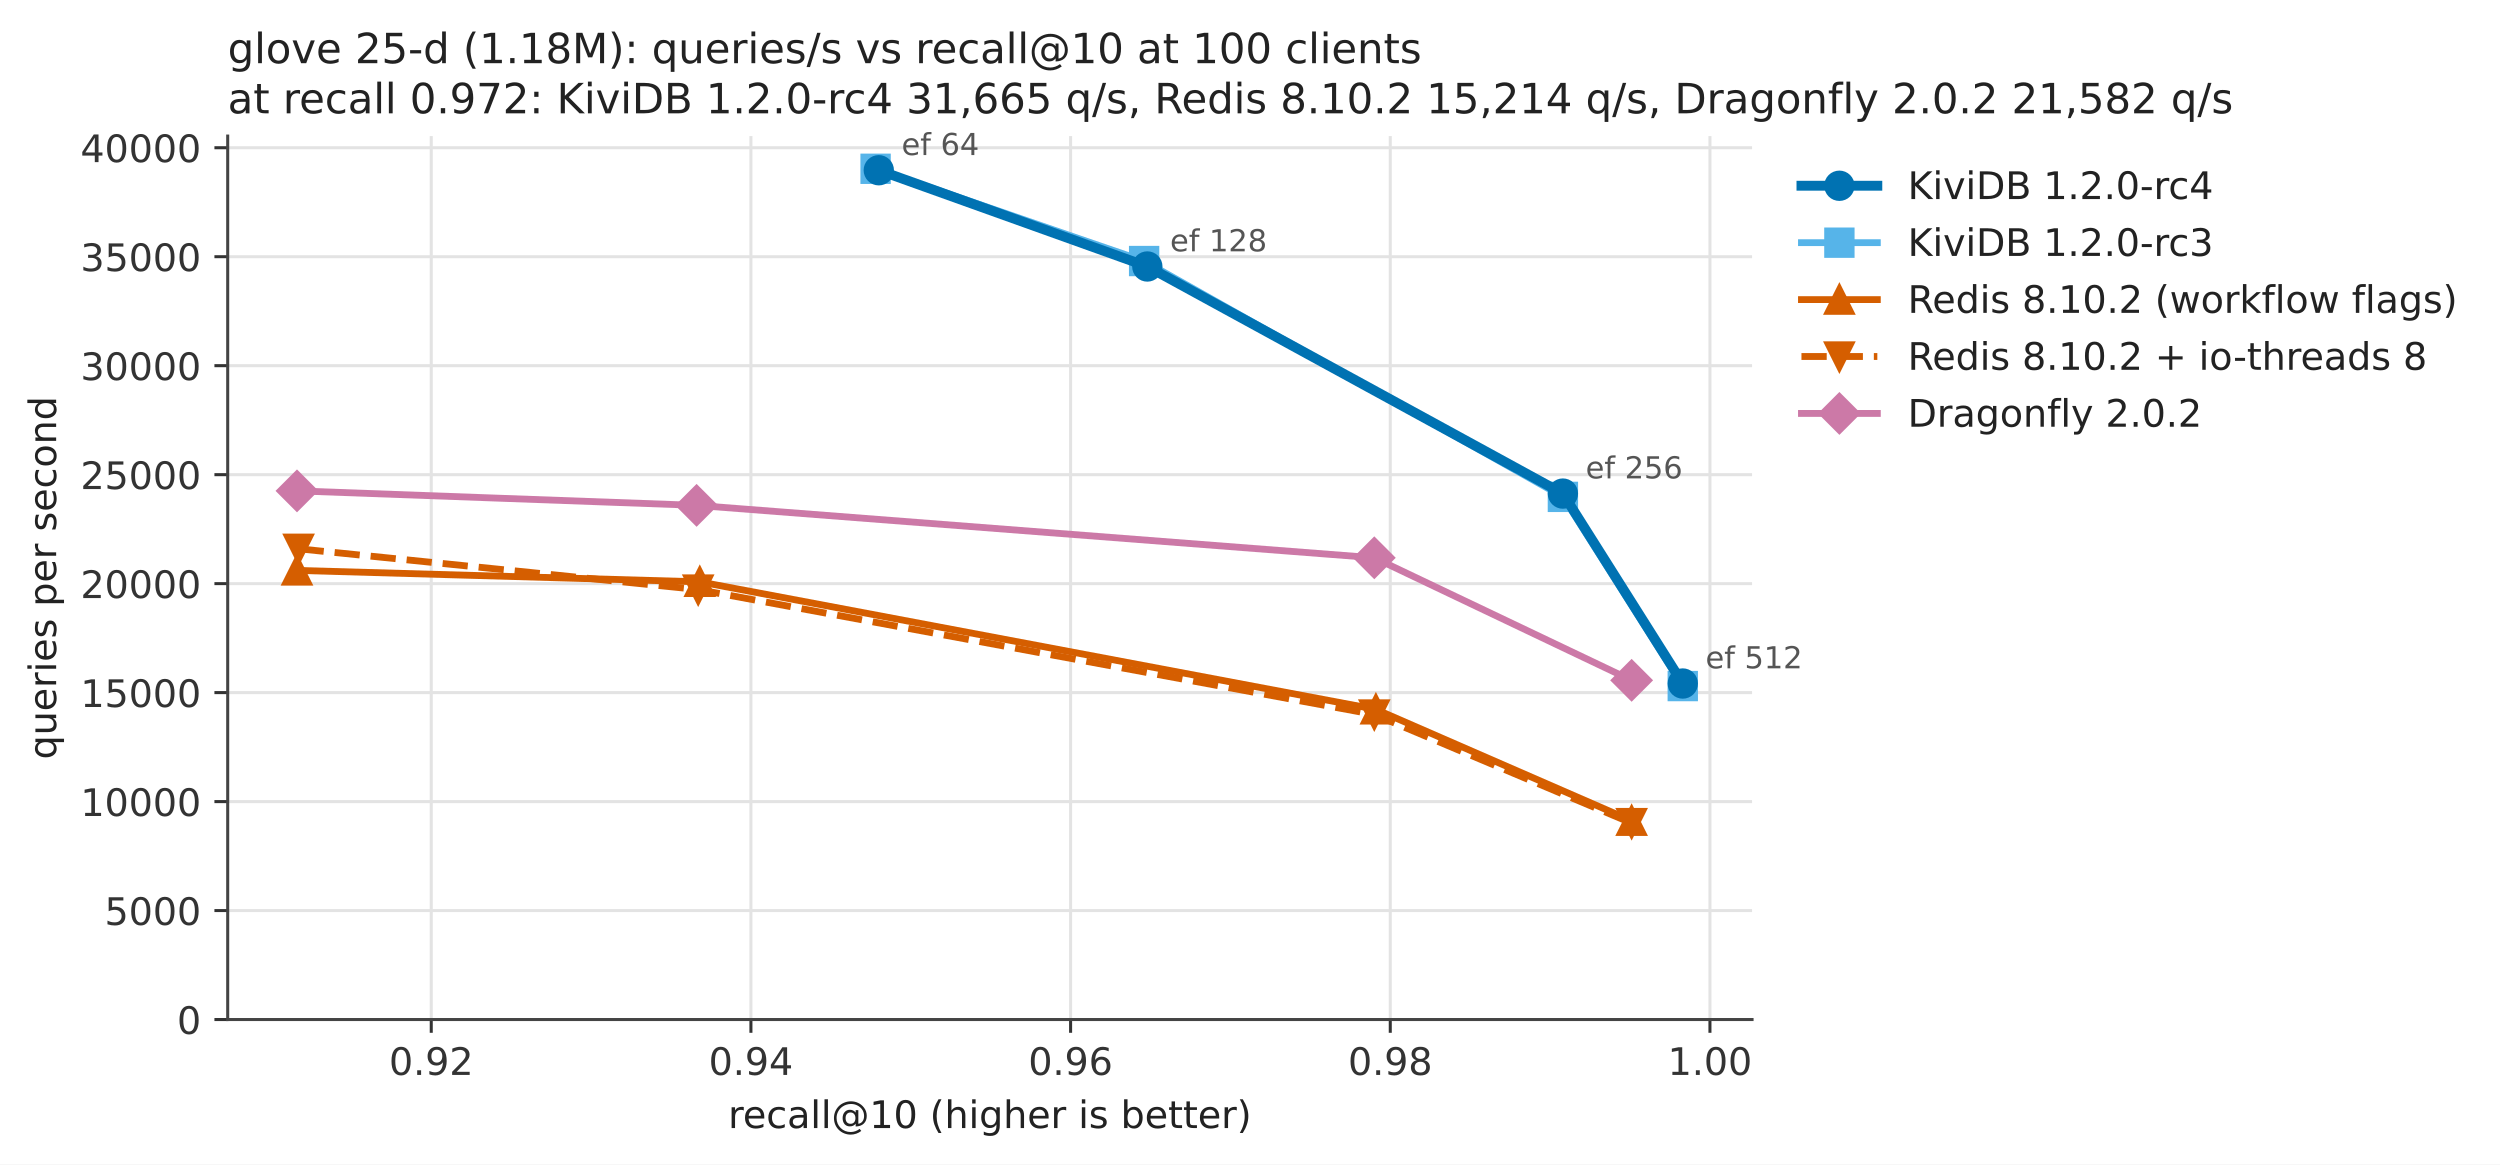
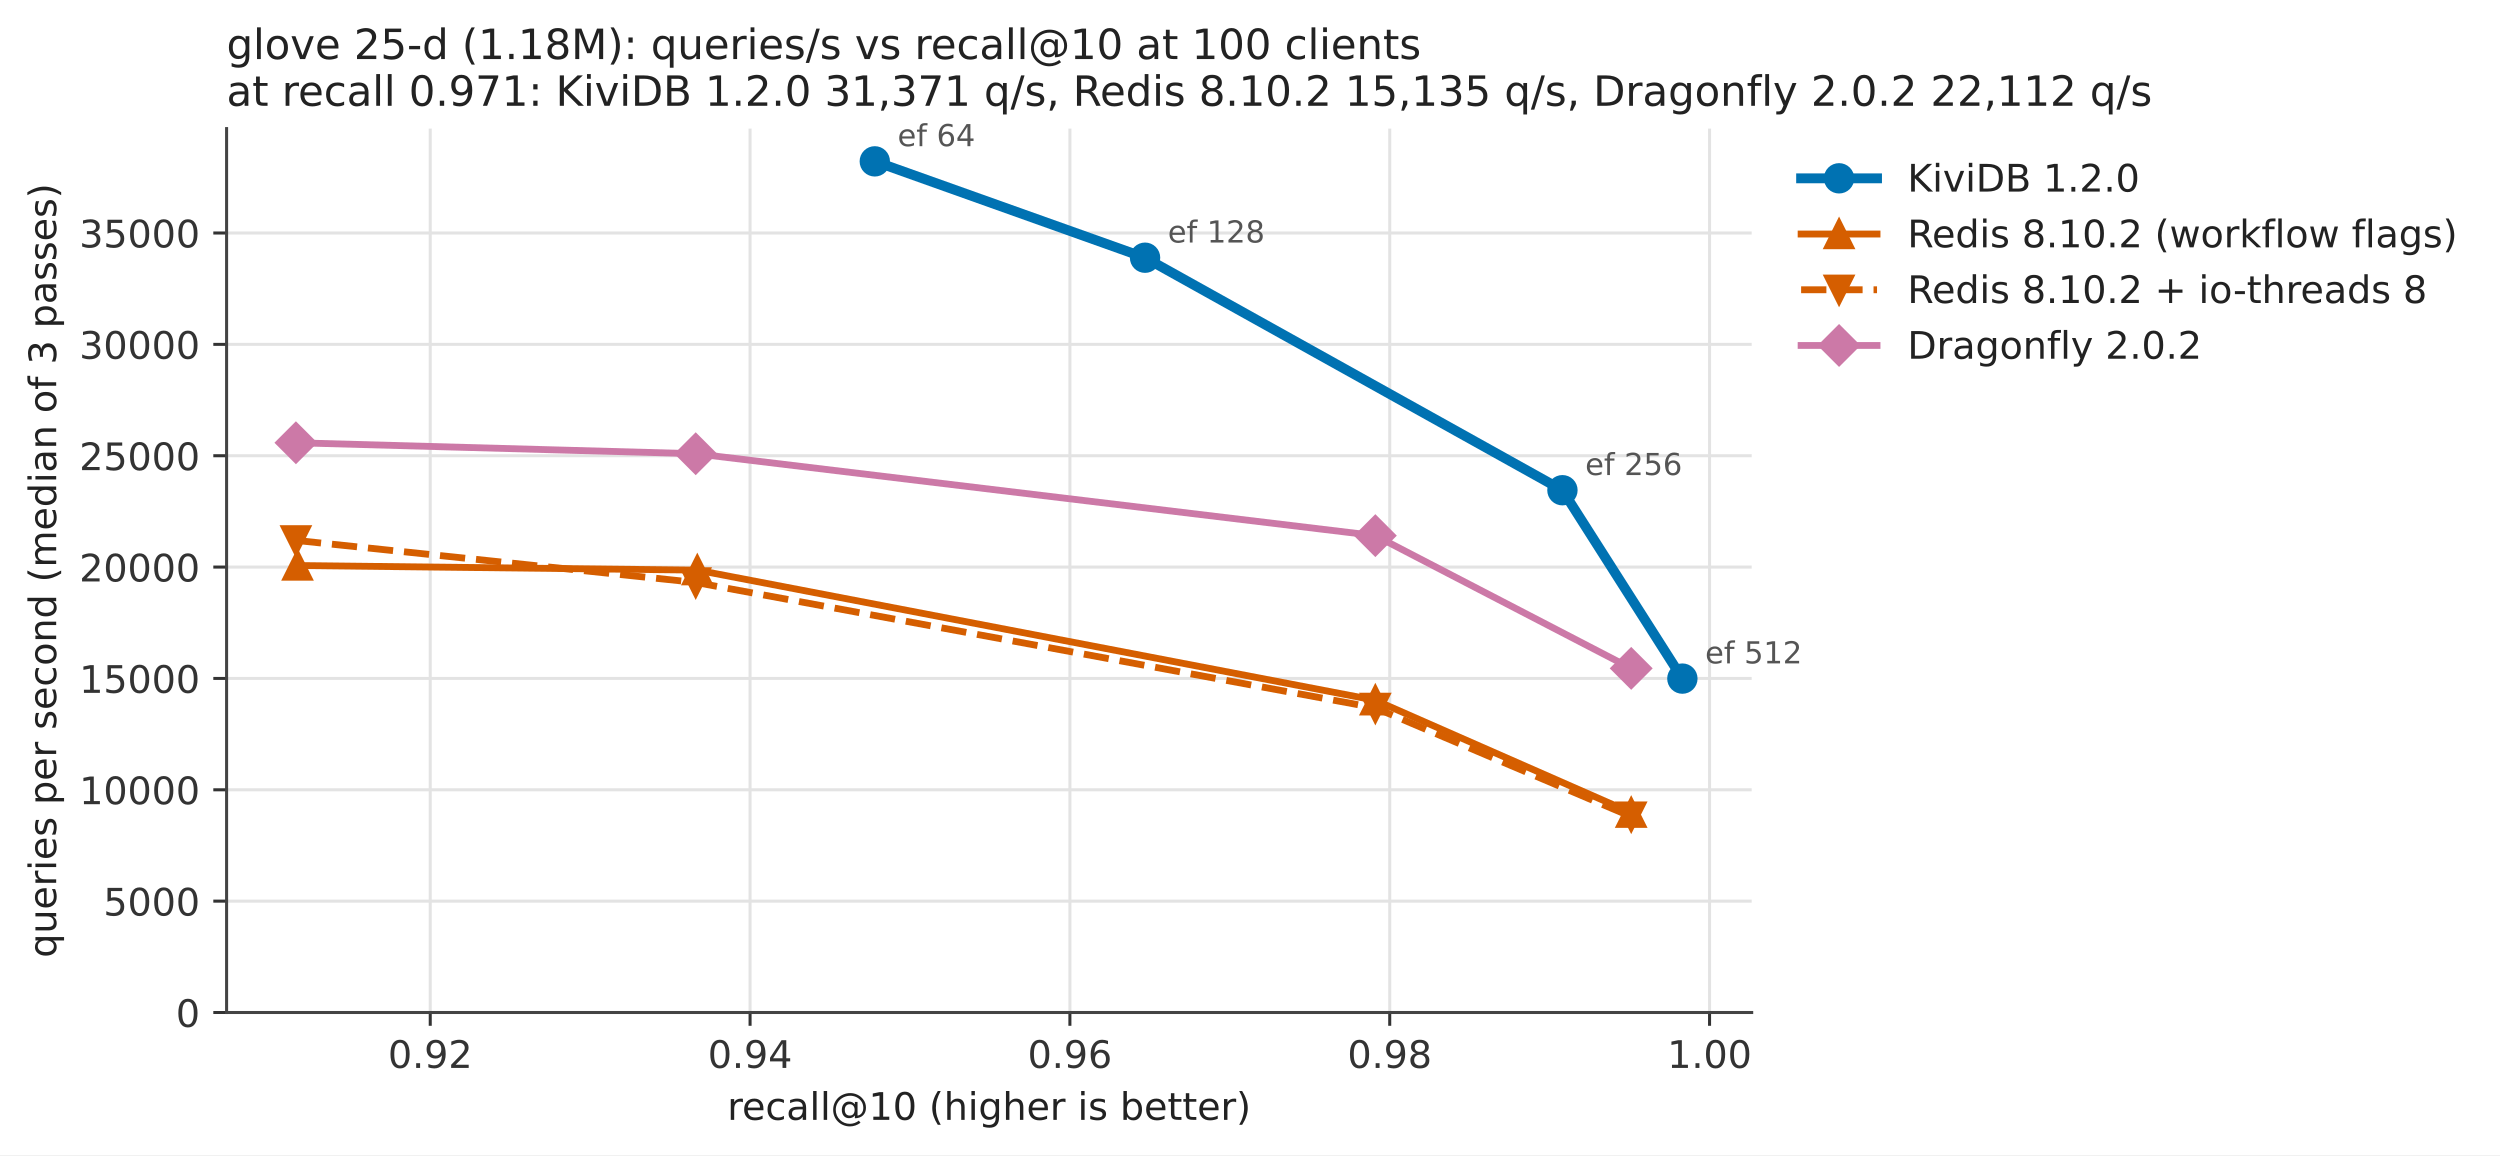
- <svg xmlns="http://www.w3.org/2000/svg" xmlns:xlink="http://www.w3.org/1999/xlink" width="658.902pt" height="306.911pt" viewBox="0 0 658.902 306.911" version="1.1">
+ <svg xmlns="http://www.w3.org/2000/svg" xmlns:xlink="http://www.w3.org/1999/xlink" width="658.578pt" height="304.28pt" viewBox="0 0 658.578 304.28" version="1.1">
  <defs>
    <style type="text/css">*{stroke-linejoin: round; stroke-linecap: butt}</style>
  </defs>
  <g id="figure_1">
    <g id="patch_1">
-       <path d="M 0 306.911  L 658.902 306.911  L 658.902 0  L 0 0  z " style="fill: #ffffff" />
+       <path d="M 0 304.28  L 658.578 304.28  L 658.578 -0  L 0 -0  z " style="fill: #ffffff" />
    </g>
    <g id="axes_1">
      <g id="patch_2">
-         <path d="M 60.013 268.71  L 461.773 268.71  L 461.773 35.862  L 60.013 35.862  z " style="fill: #ffffff" />
+         <path d="M 59.691 266.724  L 461.451 266.724  L 461.451 33.876  L 59.691 33.876  z " style="fill: #ffffff" />
      </g>
      <g id="matplotlib.axis_1">
        <g id="xtick_1">
          <g id="line2d_1">
-             <path d="M 113.661 268.71  L 113.661 35.862  " clip-path="url(#p6c9da9abe5)" style="fill: none; stroke: #e3e3e3; stroke-width: 0.8; stroke-linecap: square" />
+             <path d="M 113.339 266.724  L 113.339 33.876  " clip-path="url(#p365fe69b46)" style="fill: none; stroke: #e3e3e3; stroke-width: 0.8; stroke-linecap: square" />
          </g>
          <g id="line2d_2">
            <defs>
-               <path id="mf9df0dcec6" d="M 0 0  L 0 3.5  " style="stroke: #333333; stroke-width: 0.8" />
+               <path id="m63754777c4" d="M 0 0  L 0 3.5  " style="stroke: #333333; stroke-width: 0.8" />
            </defs>
            <g>
-               <use xlink:href="#mf9df0dcec6" x="113.661" y="268.71" style="fill: #333333; stroke: #333333; stroke-width: 0.8" />
+               <use xlink:href="#m63754777c4" x="113.339" y="266.724" style="fill: #333333; stroke: #333333; stroke-width: 0.8" />
            </g>
          </g>
          <g id="text_1">
-             <text style="font-size: 10px; font-family: 'DejaVu Sans'; text-anchor: middle; fill: #333333" x="113.661" y="283.308" transform="rotate(-0 113.6613 283.308)">0.92</text>
+             <text style="font-size: 10px; font-family: 'DejaVu Sans'; text-anchor: middle; fill: #333333" x="113.339" y="281.322" transform="rotate(-0 113.3387 281.3223)">0.92</text>
          </g>
        </g>
        <g id="xtick_2">
          <g id="line2d_3">
-             <path d="M 197.914 268.71  L 197.914 35.862  " clip-path="url(#p6c9da9abe5)" style="fill: none; stroke: #e3e3e3; stroke-width: 0.8; stroke-linecap: square" />
+             <path d="M 197.592 266.724  L 197.592 33.876  " clip-path="url(#p365fe69b46)" style="fill: none; stroke: #e3e3e3; stroke-width: 0.8; stroke-linecap: square" />
          </g>
          <g id="line2d_4">
            <g>
-               <use xlink:href="#mf9df0dcec6" x="197.914" y="268.71" style="fill: #333333; stroke: #333333; stroke-width: 0.8" />
+               <use xlink:href="#m63754777c4" x="197.592" y="266.724" style="fill: #333333; stroke: #333333; stroke-width: 0.8" />
            </g>
          </g>
          <g id="text_2">
-             <text style="font-size: 10px; font-family: 'DejaVu Sans'; text-anchor: middle; fill: #333333" x="197.914" y="283.308" transform="rotate(-0 197.9142 283.308)">0.94</text>
+             <text style="font-size: 10px; font-family: 'DejaVu Sans'; text-anchor: middle; fill: #333333" x="197.592" y="281.322" transform="rotate(-0 197.5916 281.3223)">0.94</text>
          </g>
        </g>
        <g id="xtick_3">
          <g id="line2d_5">
-             <path d="M 282.167 268.71  L 282.167 35.862  " clip-path="url(#p6c9da9abe5)" style="fill: none; stroke: #e3e3e3; stroke-width: 0.8; stroke-linecap: square" />
+             <path d="M 281.844 266.724  L 281.844 33.876  " clip-path="url(#p365fe69b46)" style="fill: none; stroke: #e3e3e3; stroke-width: 0.8; stroke-linecap: square" />
          </g>
          <g id="line2d_6">
            <g>
-               <use xlink:href="#mf9df0dcec6" x="282.167" y="268.71" style="fill: #333333; stroke: #333333; stroke-width: 0.8" />
+               <use xlink:href="#m63754777c4" x="281.844" y="266.724" style="fill: #333333; stroke: #333333; stroke-width: 0.8" />
            </g>
          </g>
          <g id="text_3">
-             <text style="font-size: 10px; font-family: 'DejaVu Sans'; text-anchor: middle; fill: #333333" x="282.167" y="283.308" transform="rotate(-0 282.1671 283.308)">0.96</text>
+             <text style="font-size: 10px; font-family: 'DejaVu Sans'; text-anchor: middle; fill: #333333" x="281.844" y="281.322" transform="rotate(-0 281.8445 281.3223)">0.96</text>
          </g>
        </g>
        <g id="xtick_4">
          <g id="line2d_7">
-             <path d="M 366.42 268.71  L 366.42 35.862  " clip-path="url(#p6c9da9abe5)" style="fill: none; stroke: #e3e3e3; stroke-width: 0.8; stroke-linecap: square" />
+             <path d="M 366.097 266.724  L 366.097 33.876  " clip-path="url(#p365fe69b46)" style="fill: none; stroke: #e3e3e3; stroke-width: 0.8; stroke-linecap: square" />
          </g>
          <g id="line2d_8">
            <g>
-               <use xlink:href="#mf9df0dcec6" x="366.42" y="268.71" style="fill: #333333; stroke: #333333; stroke-width: 0.8" />
+               <use xlink:href="#m63754777c4" x="366.097" y="266.724" style="fill: #333333; stroke: #333333; stroke-width: 0.8" />
            </g>
          </g>
          <g id="text_4">
-             <text style="font-size: 10px; font-family: 'DejaVu Sans'; text-anchor: middle; fill: #333333" x="366.42" y="283.308" transform="rotate(-0 366.4201 283.308)">0.98</text>
+             <text style="font-size: 10px; font-family: 'DejaVu Sans'; text-anchor: middle; fill: #333333" x="366.097" y="281.322" transform="rotate(-0 366.0974 281.3223)">0.98</text>
          </g>
        </g>
        <g id="xtick_5">
          <g id="line2d_9">
-             <path d="M 450.673 268.71  L 450.673 35.862  " clip-path="url(#p6c9da9abe5)" style="fill: none; stroke: #e3e3e3; stroke-width: 0.8; stroke-linecap: square" />
+             <path d="M 450.35 266.724  L 450.35 33.876  " clip-path="url(#p365fe69b46)" style="fill: none; stroke: #e3e3e3; stroke-width: 0.8; stroke-linecap: square" />
          </g>
          <g id="line2d_10">
            <g>
-               <use xlink:href="#mf9df0dcec6" x="450.673" y="268.71" style="fill: #333333; stroke: #333333; stroke-width: 0.8" />
+               <use xlink:href="#m63754777c4" x="450.35" y="266.724" style="fill: #333333; stroke: #333333; stroke-width: 0.8" />
            </g>
          </g>
          <g id="text_5">
-             <text style="font-size: 10px; font-family: 'DejaVu Sans'; text-anchor: middle; fill: #333333" x="450.673" y="283.308" transform="rotate(-0 450.673 283.308)">1.00</text>
+             <text style="font-size: 10px; font-family: 'DejaVu Sans'; text-anchor: middle; fill: #333333" x="450.35" y="281.322" transform="rotate(-0 450.3503 281.3223)">1.00</text>
          </g>
        </g>
        <g id="text_6">
-           <text style="font-size: 10px; font-family: 'DejaVu Sans'; text-anchor: middle; fill: #222222" x="260.893" y="297.309" transform="rotate(-0 260.8933 297.3088)">recall@10 (higher is better)</text>
+           <text style="font-size: 10px; font-family: 'DejaVu Sans'; text-anchor: middle; fill: #222222" x="260.571" y="295" transform="rotate(-0 260.5706 295.0004)">recall@10 (higher is better)</text>
        </g>
      </g>
      <g id="matplotlib.axis_2">
        <g id="ytick_1">
          <g id="line2d_11">
-             <path d="M 60.013 268.71  L 461.773 268.71  " clip-path="url(#p6c9da9abe5)" style="fill: none; stroke: #e3e3e3; stroke-width: 0.8; stroke-linecap: square" />
+             <path d="M 59.691 266.724  L 461.451 266.724  " clip-path="url(#p365fe69b46)" style="fill: none; stroke: #e3e3e3; stroke-width: 0.8; stroke-linecap: square" />
          </g>
          <g id="line2d_12">
            <defs>
-               <path id="m3faf1d324b" d="M 0 0  L -3.5 0  " style="stroke: #333333; stroke-width: 0.8" />
+               <path id="mae71e64119" d="M 0 0  L -3.5 0  " style="stroke: #333333; stroke-width: 0.8" />
            </defs>
            <g>
-               <use xlink:href="#m3faf1d324b" x="60.013" y="268.71" style="fill: #333333; stroke: #333333; stroke-width: 0.8" />
+               <use xlink:href="#mae71e64119" x="59.691" y="266.724" style="fill: #333333; stroke: #333333; stroke-width: 0.8" />
            </g>
          </g>
          <g id="text_7">
-             <text style="font-size: 10px; font-family: 'DejaVu Sans'; text-anchor: end; fill: #333333" x="53.013" y="272.509" transform="rotate(-0 53.01328 272.5092)">0</text>
+             <text style="font-size: 10px; font-family: 'DejaVu Sans'; text-anchor: end; fill: #333333" x="52.691" y="270.523" transform="rotate(-0 52.69062 270.5231)">0</text>
          </g>
        </g>
        <g id="ytick_2">
          <g id="line2d_13">
-             <path d="M 60.013 239.988  L 461.773 239.988  " clip-path="url(#p6c9da9abe5)" style="fill: none; stroke: #e3e3e3; stroke-width: 0.8; stroke-linecap: square" />
+             <path d="M 59.691 237.389  L 461.451 237.389  " clip-path="url(#p365fe69b46)" style="fill: none; stroke: #e3e3e3; stroke-width: 0.8; stroke-linecap: square" />
          </g>
          <g id="line2d_14">
            <g>
-               <use xlink:href="#m3faf1d324b" x="60.013" y="239.988" style="fill: #333333; stroke: #333333; stroke-width: 0.8" />
+               <use xlink:href="#mae71e64119" x="59.691" y="237.389" style="fill: #333333; stroke: #333333; stroke-width: 0.8" />
            </g>
          </g>
          <g id="text_8">
-             <text style="font-size: 10px; font-family: 'DejaVu Sans'; text-anchor: end; fill: #333333" x="53.013" y="243.787" transform="rotate(-0 53.01328 243.7872)">5000</text>
+             <text style="font-size: 10px; font-family: 'DejaVu Sans'; text-anchor: end; fill: #333333" x="52.691" y="241.189" transform="rotate(-0 52.69062 241.1887)">5000</text>
          </g>
        </g>
        <g id="ytick_3">
          <g id="line2d_15">
-             <path d="M 60.013 211.266  L 461.773 211.266  " clip-path="url(#p6c9da9abe5)" style="fill: none; stroke: #e3e3e3; stroke-width: 0.8; stroke-linecap: square" />
+             <path d="M 59.691 208.055  L 461.451 208.055  " clip-path="url(#p365fe69b46)" style="fill: none; stroke: #e3e3e3; stroke-width: 0.8; stroke-linecap: square" />
          </g>
          <g id="line2d_16">
            <g>
-               <use xlink:href="#m3faf1d324b" x="60.013" y="211.266" style="fill: #333333; stroke: #333333; stroke-width: 0.8" />
+               <use xlink:href="#mae71e64119" x="59.691" y="208.055" style="fill: #333333; stroke: #333333; stroke-width: 0.8" />
            </g>
          </g>
          <g id="text_9">
-             <text style="font-size: 10px; font-family: 'DejaVu Sans'; text-anchor: end; fill: #333333" x="53.013" y="215.065" transform="rotate(-0 53.01328 215.0652)">10000</text>
+             <text style="font-size: 10px; font-family: 'DejaVu Sans'; text-anchor: end; fill: #333333" x="52.691" y="211.854" transform="rotate(-0 52.69062 211.8543)">10000</text>
          </g>
        </g>
        <g id="ytick_4">
          <g id="line2d_17">
-             <path d="M 60.013 182.544  L 461.773 182.544  " clip-path="url(#p6c9da9abe5)" style="fill: none; stroke: #e3e3e3; stroke-width: 0.8; stroke-linecap: square" />
+             <path d="M 59.691 178.721  L 461.451 178.721  " clip-path="url(#p365fe69b46)" style="fill: none; stroke: #e3e3e3; stroke-width: 0.8; stroke-linecap: square" />
          </g>
          <g id="line2d_18">
            <g>
-               <use xlink:href="#m3faf1d324b" x="60.013" y="182.544" style="fill: #333333; stroke: #333333; stroke-width: 0.8" />
+               <use xlink:href="#mae71e64119" x="59.691" y="178.721" style="fill: #333333; stroke: #333333; stroke-width: 0.8" />
            </g>
          </g>
          <g id="text_10">
-             <text style="font-size: 10px; font-family: 'DejaVu Sans'; text-anchor: end; fill: #333333" x="53.013" y="186.343" transform="rotate(-0 53.01328 186.3432)">15000</text>
+             <text style="font-size: 10px; font-family: 'DejaVu Sans'; text-anchor: end; fill: #333333" x="52.691" y="182.52" transform="rotate(-0 52.69062 182.5199)">15000</text>
          </g>
        </g>
        <g id="ytick_5">
          <g id="line2d_19">
-             <path d="M 60.013 153.822  L 461.773 153.822  " clip-path="url(#p6c9da9abe5)" style="fill: none; stroke: #e3e3e3; stroke-width: 0.8; stroke-linecap: square" />
+             <path d="M 59.691 149.386  L 461.451 149.386  " clip-path="url(#p365fe69b46)" style="fill: none; stroke: #e3e3e3; stroke-width: 0.8; stroke-linecap: square" />
          </g>
          <g id="line2d_20">
            <g>
-               <use xlink:href="#m3faf1d324b" x="60.013" y="153.822" style="fill: #333333; stroke: #333333; stroke-width: 0.8" />
+               <use xlink:href="#mae71e64119" x="59.691" y="149.386" style="fill: #333333; stroke: #333333; stroke-width: 0.8" />
            </g>
          </g>
          <g id="text_11">
-             <text style="font-size: 10px; font-family: 'DejaVu Sans'; text-anchor: end; fill: #333333" x="53.013" y="157.621" transform="rotate(-0 53.01328 157.6212)">20000</text>
+             <text style="font-size: 10px; font-family: 'DejaVu Sans'; text-anchor: end; fill: #333333" x="52.691" y="153.186" transform="rotate(-0 52.69062 153.1855)">20000</text>
          </g>
        </g>
        <g id="ytick_6">
          <g id="line2d_21">
-             <path d="M 60.013 125.1  L 461.773 125.1  " clip-path="url(#p6c9da9abe5)" style="fill: none; stroke: #e3e3e3; stroke-width: 0.8; stroke-linecap: square" />
+             <path d="M 59.691 120.052  L 461.451 120.052  " clip-path="url(#p365fe69b46)" style="fill: none; stroke: #e3e3e3; stroke-width: 0.8; stroke-linecap: square" />
          </g>
          <g id="line2d_22">
            <g>
-               <use xlink:href="#m3faf1d324b" x="60.013" y="125.1" style="fill: #333333; stroke: #333333; stroke-width: 0.8" />
+               <use xlink:href="#mae71e64119" x="59.691" y="120.052" style="fill: #333333; stroke: #333333; stroke-width: 0.8" />
            </g>
          </g>
          <g id="text_12">
-             <text style="font-size: 10px; font-family: 'DejaVu Sans'; text-anchor: end; fill: #333333" x="53.013" y="128.899" transform="rotate(-0 53.01328 128.8992)">25000</text>
+             <text style="font-size: 10px; font-family: 'DejaVu Sans'; text-anchor: end; fill: #333333" x="52.691" y="123.851" transform="rotate(-0 52.69062 123.8511)">25000</text>
          </g>
        </g>
        <g id="ytick_7">
          <g id="line2d_23">
-             <path d="M 60.013 96.378  L 461.773 96.378  " clip-path="url(#p6c9da9abe5)" style="fill: none; stroke: #e3e3e3; stroke-width: 0.8; stroke-linecap: square" />
+             <path d="M 59.691 90.718  L 461.451 90.718  " clip-path="url(#p365fe69b46)" style="fill: none; stroke: #e3e3e3; stroke-width: 0.8; stroke-linecap: square" />
          </g>
          <g id="line2d_24">
            <g>
-               <use xlink:href="#m3faf1d324b" x="60.013" y="96.378" style="fill: #333333; stroke: #333333; stroke-width: 0.8" />
+               <use xlink:href="#mae71e64119" x="59.691" y="90.718" style="fill: #333333; stroke: #333333; stroke-width: 0.8" />
            </g>
          </g>
          <g id="text_13">
-             <text style="font-size: 10px; font-family: 'DejaVu Sans'; text-anchor: end; fill: #333333" x="53.013" y="100.177" transform="rotate(-0 53.01328 100.1772)">30000</text>
+             <text style="font-size: 10px; font-family: 'DejaVu Sans'; text-anchor: end; fill: #333333" x="52.691" y="94.517" transform="rotate(-0 52.69062 94.51675)">30000</text>
          </g>
        </g>
        <g id="ytick_8">
          <g id="line2d_25">
-             <path d="M 60.013 67.656  L 461.773 67.656  " clip-path="url(#p6c9da9abe5)" style="fill: none; stroke: #e3e3e3; stroke-width: 0.8; stroke-linecap: square" />
+             <path d="M 59.691 61.383  L 461.451 61.383  " clip-path="url(#p365fe69b46)" style="fill: none; stroke: #e3e3e3; stroke-width: 0.8; stroke-linecap: square" />
          </g>
          <g id="line2d_26">
            <g>
-               <use xlink:href="#m3faf1d324b" x="60.013" y="67.656" style="fill: #333333; stroke: #333333; stroke-width: 0.8" />
+               <use xlink:href="#mae71e64119" x="59.691" y="61.383" style="fill: #333333; stroke: #333333; stroke-width: 0.8" />
            </g>
          </g>
          <g id="text_14">
-             <text style="font-size: 10px; font-family: 'DejaVu Sans'; text-anchor: end; fill: #333333" x="53.013" y="71.455" transform="rotate(-0 53.01328 71.45526)">35000</text>
-           </g>
-         </g>
-         <g id="ytick_9">
-           <g id="line2d_27">
-             <path d="M 60.013 38.934  L 461.773 38.934  " clip-path="url(#p6c9da9abe5)" style="fill: none; stroke: #e3e3e3; stroke-width: 0.8; stroke-linecap: square" />
-           </g>
-           <g id="line2d_28">
-             <g>
-               <use xlink:href="#m3faf1d324b" x="60.013" y="38.934" style="fill: #333333; stroke: #333333; stroke-width: 0.8" />
-             </g>
-           </g>
-           <g id="text_15">
-             <text style="font-size: 10px; font-family: 'DejaVu Sans'; text-anchor: end; fill: #333333" x="53.013" y="42.733" transform="rotate(-0 53.01328 42.73327)">40000</text>
-           </g>
-         </g>
-         <g id="text_16">
-           <text style="font-size: 10px; font-family: 'DejaVu Sans'; text-anchor: middle; fill: #222222" x="14.798" y="152.286" transform="rotate(-90 14.79844 152.2864)">queries per second</text>
+             <text style="font-size: 10px; font-family: 'DejaVu Sans'; text-anchor: end; fill: #333333" x="52.691" y="65.182" transform="rotate(-0 52.69062 65.18236)">35000</text>
+           </g>
+         </g>
+         <g id="text_15">
+           <text style="font-size: 10px; font-family: 'DejaVu Sans'; text-anchor: middle; fill: #222222" x="14.798" y="150.3" transform="rotate(-90 14.79844 150.2999)">queries per second (median of 3 passes)</text>
+         </g>
+       </g>
+       <g id="line2d_27">
+         <path d="M 78.374 148.972  L 183.69 150.19  L 362.306 184.478  L 429.708 214.079  " clip-path="url(#p365fe69b46)" style="fill: none; stroke: #d55e00; stroke-width: 1.8; stroke-linecap: square" />
+         <defs>
+           <path id="m6c44fc702b" d="M 0 -3.5  L -3.5 3.5  L 3.5 3.5  z " style="stroke: #d55e00; stroke-linejoin: miter" />
+         </defs>
+         <g clip-path="url(#p365fe69b46)">
+           <use xlink:href="#m6c44fc702b" x="78.374" y="148.972" style="fill: #d55e00; stroke: #d55e00; stroke-linejoin: miter" />
+           <use xlink:href="#m6c44fc702b" x="183.69" y="150.19" style="fill: #d55e00; stroke: #d55e00; stroke-linejoin: miter" />
+           <use xlink:href="#m6c44fc702b" x="362.306" y="184.478" style="fill: #d55e00; stroke: #d55e00; stroke-linejoin: miter" />
+           <use xlink:href="#m6c44fc702b" x="429.708" y="214.079" style="fill: #d55e00; stroke: #d55e00; stroke-linejoin: miter" />
+         </g>
+       </g>
+       <g id="line2d_28">
+         <path d="M 77.952 142.356  L 183.269 153.437  L 362.306 186.484  L 429.708 215.131  " clip-path="url(#p365fe69b46)" style="fill: none; stroke-dasharray: 6.66,2.88; stroke-dashoffset: 0; stroke: #d55e00; stroke-width: 1.8" />
+         <defs>
+           <path id="mb6b33d8b9b" d="M -0 3.5  L 3.5 -3.5  L -3.5 -3.5  z " style="stroke: #d55e00; stroke-linejoin: miter" />
+         </defs>
+         <g clip-path="url(#p365fe69b46)">
+           <use xlink:href="#mb6b33d8b9b" x="77.952" y="142.356" style="fill: #d55e00; stroke: #d55e00; stroke-linejoin: miter" />
+           <use xlink:href="#mb6b33d8b9b" x="183.269" y="153.437" style="fill: #d55e00; stroke: #d55e00; stroke-linejoin: miter" />
+           <use xlink:href="#mb6b33d8b9b" x="362.306" y="186.484" style="fill: #d55e00; stroke: #d55e00; stroke-linejoin: miter" />
+           <use xlink:href="#mb6b33d8b9b" x="429.708" y="215.131" style="fill: #d55e00; stroke: #d55e00; stroke-linejoin: miter" />
        </g>
      </g>
      <g id="line2d_29">
-         <path d="M 230.773 44.485  L 301.545 68.801  L 411.917 130.955  L 443.511 180.821  " clip-path="url(#p6c9da9abe5)" style="fill: none; stroke: #56b4e9; stroke-width: 1.8; stroke-linecap: square" />
+         <path d="M 77.952 116.636  L 183.269 119.529  L 362.306 141.105  L 429.708 176.069  " clip-path="url(#p365fe69b46)" style="fill: none; stroke: #cc79a7; stroke-width: 1.8; stroke-linecap: square" />
        <defs>
-           <path id="m9f536e80ed" d="M -3.5 3.5  L 3.5 3.5  L 3.5 -3.5  L -3.5 -3.5  z " style="stroke: #56b4e9; stroke-linejoin: miter" />
+           <path id="m1b3d5d44c3" d="M -0 4.95  L 4.95 0  L 0 -4.95  L -4.95 -0  z " style="stroke: #cc79a7; stroke-linejoin: miter" />
        </defs>
-         <g clip-path="url(#p6c9da9abe5)">
-           <use xlink:href="#m9f536e80ed" x="230.773" y="44.485" style="fill: #56b4e9; stroke: #56b4e9; stroke-linejoin: miter" />
-           <use xlink:href="#m9f536e80ed" x="301.545" y="68.801" style="fill: #56b4e9; stroke: #56b4e9; stroke-linejoin: miter" />
-           <use xlink:href="#m9f536e80ed" x="411.917" y="130.955" style="fill: #56b4e9; stroke: #56b4e9; stroke-linejoin: miter" />
-           <use xlink:href="#m9f536e80ed" x="443.511" y="180.821" style="fill: #56b4e9; stroke: #56b4e9; stroke-linejoin: miter" />
-         </g>
+         <g clip-path="url(#p365fe69b46)">
+           <use xlink:href="#m1b3d5d44c3" x="77.952" y="116.636" style="fill: #cc79a7; stroke: #cc79a7; stroke-linejoin: miter" />
+           <use xlink:href="#m1b3d5d44c3" x="183.269" y="119.529" style="fill: #cc79a7; stroke: #cc79a7; stroke-linejoin: miter" />
+           <use xlink:href="#m1b3d5d44c3" x="362.306" y="141.105" style="fill: #cc79a7; stroke: #cc79a7; stroke-linejoin: miter" />
+           <use xlink:href="#m1b3d5d44c3" x="429.708" y="176.069" style="fill: #cc79a7; stroke: #cc79a7; stroke-linejoin: miter" />
+         </g>
+       </g>
+       <g id="patch_3">
+         <path d="M 59.691 266.724  L 59.691 33.876  " style="fill: none; stroke: #444444; stroke-width: 0.8; stroke-linejoin: miter; stroke-linecap: square" />
+       </g>
+       <g id="patch_4">
+         <path d="M 59.691 266.724  L 461.451 266.724  " style="fill: none; stroke: #444444; stroke-width: 0.8; stroke-linejoin: miter; stroke-linecap: square" />
+       </g>
+       <g id="text_16">
+         <text style="font-size: 8px; font-family: 'DejaVu Sans'; text-anchor: start; fill: #555555" x="236.45" y="38.507" transform="rotate(-0 236.4502 38.50705)">ef 64</text>
+       </g>
+       <g id="text_17">
+         <text style="font-size: 8px; font-family: 'DejaVu Sans'; text-anchor: start; fill: #555555" x="307.644" y="63.89" transform="rotate(-0 307.6439 63.88951)">ef 128</text>
+       </g>
+       <g id="text_18">
+         <text style="font-size: 8px; font-family: 'DejaVu Sans'; text-anchor: start; fill: #555555" x="417.594" y="125.14" transform="rotate(-0 417.594 125.1397)">ef 256</text>
+       </g>
+       <g id="text_19">
+         <text style="font-size: 8px; font-family: 'DejaVu Sans'; text-anchor: start; fill: #555555" x="449.189" y="174.766" transform="rotate(-0 449.1888 174.7665)">ef 512</text>
+       </g>
+       <g id="text_20">
+         <text style="font-size: 11px; font-family: 'DejaVu Sans'; fill: #222222" transform="translate(59.69062 15.55828)">glove 25-d (1.18M): queries/s vs recall@10 at 100 clients</text>
+         <text style="font-size: 11px; font-family: 'DejaVu Sans'; fill: #222222" transform="translate(59.69062 27.87588)">at recall 0.971: KiviDB 1.2.0 31,371 q/s, Redis 8.10.2 15,135 q/s, Dragonfly 2.0.2 22,112 q/s</text>
      </g>
      <g id="line2d_30">
-         <path d="M 78.275 150.338  L 184.434 153.353  L 362.629 186.958  L 430.031 216.318  " clip-path="url(#p6c9da9abe5)" style="fill: none; stroke: #d55e00; stroke-width: 1.8; stroke-linecap: square" />
+         <path d="M 230.45 42.507  L 301.644 67.89  L 411.594 129.14  L 443.189 178.766  " clip-path="url(#p365fe69b46)" style="fill: none; stroke: #0072b2; stroke-width: 2.6; stroke-linecap: square" />
        <defs>
-           <path id="mf931c28712" d="M 0 -3.5  L -3.5 3.5  L 3.5 3.5  z " style="stroke: #d55e00; stroke-linejoin: miter" />
+           <path id="m07c8230bb6" d="M 0 3.5  C 0.928 3.5 1.819 3.131 2.475 2.475  C 3.131 1.819 3.5 0.928 3.5 0  C 3.5 -0.928 3.131 -1.819 2.475 -2.475  C 1.819 -3.131 0.928 -3.5 0 -3.5  C -0.928 -3.5 -1.819 -3.131 -2.475 -2.475  C -3.131 -1.819 -3.5 -0.928 -3.5 0  C -3.5 0.928 -3.131 1.819 -2.475 2.475  C -1.819 3.131 -0.928 3.5 0 3.5  z " style="stroke: #0072b2" />
        </defs>
-         <g clip-path="url(#p6c9da9abe5)">
-           <use xlink:href="#mf931c28712" x="78.275" y="150.338" style="fill: #d55e00; stroke: #d55e00; stroke-linejoin: miter" />
-           <use xlink:href="#mf931c28712" x="184.434" y="153.353" style="fill: #d55e00; stroke: #d55e00; stroke-linejoin: miter" />
-           <use xlink:href="#mf931c28712" x="362.629" y="186.958" style="fill: #d55e00; stroke: #d55e00; stroke-linejoin: miter" />
-           <use xlink:href="#mf931c28712" x="430.031" y="216.318" style="fill: #d55e00; stroke: #d55e00; stroke-linejoin: miter" />
-         </g>
-       </g>
-       <g id="line2d_31">
-         <path d="M 78.696 144.639  L 184.013 155.385  L 362.207 188.322  L 430.031 216.943  " clip-path="url(#p6c9da9abe5)" style="fill: none; stroke-dasharray: 6.66,2.88; stroke-dashoffset: 0; stroke: #d55e00; stroke-width: 1.8" />
-         <defs>
-           <path id="m4434799d34" d="M -0 3.5  L 3.5 -3.5  L -3.5 -3.5  z " style="stroke: #d55e00; stroke-linejoin: miter" />
-         </defs>
-         <g clip-path="url(#p6c9da9abe5)">
-           <use xlink:href="#m4434799d34" x="78.696" y="144.639" style="fill: #d55e00; stroke: #d55e00; stroke-linejoin: miter" />
-           <use xlink:href="#m4434799d34" x="184.013" y="155.385" style="fill: #d55e00; stroke: #d55e00; stroke-linejoin: miter" />
-           <use xlink:href="#m4434799d34" x="362.207" y="188.322" style="fill: #d55e00; stroke: #d55e00; stroke-linejoin: miter" />
-           <use xlink:href="#m4434799d34" x="430.031" y="216.943" style="fill: #d55e00; stroke: #d55e00; stroke-linejoin: miter" />
-         </g>
-       </g>
-       <g id="line2d_32">
-         <path d="M 78.275 129.375  L 183.591 133.194  L 362.207 147.014  L 430.031 179.306  " clip-path="url(#p6c9da9abe5)" style="fill: none; stroke: #cc79a7; stroke-width: 1.8; stroke-linecap: square" />
-         <defs>
-           <path id="m5e7002af5b" d="M 0 4.95  L 4.95 0  L 0 -4.95  L -4.95 0  z " style="stroke: #cc79a7; stroke-linejoin: miter" />
-         </defs>
-         <g clip-path="url(#p6c9da9abe5)">
-           <use xlink:href="#m5e7002af5b" x="78.275" y="129.375" style="fill: #cc79a7; stroke: #cc79a7; stroke-linejoin: miter" />
-           <use xlink:href="#m5e7002af5b" x="183.591" y="133.194" style="fill: #cc79a7; stroke: #cc79a7; stroke-linejoin: miter" />
-           <use xlink:href="#m5e7002af5b" x="362.207" y="147.014" style="fill: #cc79a7; stroke: #cc79a7; stroke-linejoin: miter" />
-           <use xlink:href="#m5e7002af5b" x="430.031" y="179.306" style="fill: #cc79a7; stroke: #cc79a7; stroke-linejoin: miter" />
-         </g>
-       </g>
-       <g id="patch_3">
-         <path d="M 60.013 268.71  L 60.013 35.862  " style="fill: none; stroke: #444444; stroke-width: 0.8; stroke-linejoin: miter; stroke-linecap: square" />
-       </g>
-       <g id="patch_4">
-         <path d="M 60.013 268.71  L 461.773 268.71  " style="fill: none; stroke: #444444; stroke-width: 0.8; stroke-linejoin: miter; stroke-linecap: square" />
-       </g>
-       <g id="text_17">
-         <text style="font-size: 8px; font-family: 'DejaVu Sans'; text-anchor: start; fill: #555555" x="237.615" y="40.871" transform="rotate(-0 237.6154 40.8707)">ef 64</text>
-       </g>
-       <g id="text_18">
-         <text style="font-size: 8px; font-family: 'DejaVu Sans'; text-anchor: start; fill: #555555" x="308.388" y="66.237" transform="rotate(-0 308.3878 66.23681)">ef 128</text>
-       </g>
-       <g id="text_19">
-         <text style="font-size: 8px; font-family: 'DejaVu Sans'; text-anchor: start; fill: #555555" x="417.917" y="126.09" transform="rotate(-0 417.9166 126.09)">ef 256</text>
-       </g>
-       <g id="text_20">
-         <text style="font-size: 8px; font-family: 'DejaVu Sans'; text-anchor: start; fill: #555555" x="449.511" y="176.149" transform="rotate(-0 449.5115 176.149)">ef 512</text>
-       </g>
-       <g id="text_21">
-         <text style="font-size: 11px; font-family: 'DejaVu Sans'; fill: #222222" transform="translate(60.01328 16.65936)">glove 25-d (1.18M): queries/s vs recall@10 at 100 clients</text>
-         <text style="font-size: 11px; font-family: 'DejaVu Sans'; fill: #222222" transform="translate(60.01328 29.86236)">at recall 0.972: KiviDB 1.2.0-rc4 31,665 q/s, Redis 8.10.2 15,214 q/s, Dragonfly 2.0.2 21,582 q/s</text>
-       </g>
-       <g id="line2d_33">
-         <path d="M 231.615 44.871  L 302.388 70.237  L 411.917 130.09  L 443.511 180.149  " clip-path="url(#p6c9da9abe5)" style="fill: none; stroke: #0072b2; stroke-width: 2.6; stroke-linecap: square" />
-         <defs>
-           <path id="m5117b8eae7" d="M 0 3.5  C 0.928 3.5 1.819 3.131 2.475 2.475  C 3.131 1.819 3.5 0.928 3.5 0  C 3.5 -0.928 3.131 -1.819 2.475 -2.475  C 1.819 -3.131 0.928 -3.5 0 -3.5  C -0.928 -3.5 -1.819 -3.131 -2.475 -2.475  C -3.131 -1.819 -3.5 -0.928 -3.5 0  C -3.5 0.928 -3.131 1.819 -2.475 2.475  C -1.819 3.131 -0.928 3.5 0 3.5  z " style="stroke: #0072b2" />
-         </defs>
-         <g clip-path="url(#p6c9da9abe5)">
-           <use xlink:href="#m5117b8eae7" x="231.615" y="44.871" style="fill: #0072b2; stroke: #0072b2" />
-           <use xlink:href="#m5117b8eae7" x="302.388" y="70.237" style="fill: #0072b2; stroke: #0072b2" />
-           <use xlink:href="#m5117b8eae7" x="411.917" y="130.09" style="fill: #0072b2; stroke: #0072b2" />
-           <use xlink:href="#m5117b8eae7" x="443.511" y="180.149" style="fill: #0072b2; stroke: #0072b2" />
+         <g clip-path="url(#p365fe69b46)">
+           <use xlink:href="#m07c8230bb6" x="230.45" y="42.507" style="fill: #0072b2; stroke: #0072b2" />
+           <use xlink:href="#m07c8230bb6" x="301.644" y="67.89" style="fill: #0072b2; stroke: #0072b2" />
+           <use xlink:href="#m07c8230bb6" x="411.594" y="129.14" style="fill: #0072b2; stroke: #0072b2" />
+           <use xlink:href="#m07c8230bb6" x="443.189" y="178.766" style="fill: #0072b2; stroke: #0072b2" />
        </g>
      </g>
      <g id="legend_1">
+         <g id="line2d_31">
+           <path d="M 474.468 46.974  L 484.468 46.974  L 494.468 46.974  " style="fill: none; stroke: #0072b2; stroke-width: 2.6; stroke-linecap: square" />
+           <g>
+             <use xlink:href="#m07c8230bb6" x="484.468" y="46.974" style="fill: #0072b2; stroke: #0072b2" />
+           </g>
+         </g>
+         <g id="text_21">
+           <text style="font-size: 10px; font-family: 'DejaVu Sans'; text-anchor: start; fill: #222222" x="502.468" y="50.474" transform="rotate(-0 502.4682 50.47431)">KiviDB 1.2.0</text>
+         </g>
+         <g id="line2d_32">
+           <path d="M 474.468 61.652  L 484.468 61.652  L 494.468 61.652  " style="fill: none; stroke: #d55e00; stroke-width: 1.8; stroke-linecap: square" />
+           <g>
+             <use xlink:href="#m6c44fc702b" x="484.468" y="61.652" style="fill: #d55e00; stroke: #d55e00; stroke-linejoin: miter" />
+           </g>
+         </g>
+         <g id="text_22">
+           <text style="font-size: 10px; font-family: 'DejaVu Sans'; text-anchor: start; fill: #222222" x="502.468" y="65.152" transform="rotate(-0 502.4682 65.15244)">Redis 8.10.2 (workflow flags)</text>
+         </g>
+         <g id="line2d_33">
+           <path d="M 474.468 76.331  L 484.468 76.331  L 494.468 76.331  " style="fill: none; stroke-dasharray: 6.66,2.88; stroke-dashoffset: 0; stroke: #d55e00; stroke-width: 1.8" />
+           <g>
+             <use xlink:href="#mb6b33d8b9b" x="484.468" y="76.331" style="fill: #d55e00; stroke: #d55e00; stroke-linejoin: miter" />
+           </g>
+         </g>
+         <g id="text_23">
+           <text style="font-size: 10px; font-family: 'DejaVu Sans'; text-anchor: start; fill: #222222" x="502.468" y="79.831" transform="rotate(-0 502.4682 79.83056)">Redis 8.10.2 + io-threads 8</text>
+         </g>
        <g id="line2d_34">
-           <path d="M 474.791 48.961  L 484.791 48.961  L 494.791 48.961  " style="fill: none; stroke: #0072b2; stroke-width: 2.6; stroke-linecap: square" />
+           <path d="M 474.468 91.009  L 484.468 91.009  L 494.468 91.009  " style="fill: none; stroke: #cc79a7; stroke-width: 1.8; stroke-linecap: square" />
          <g>
-             <use xlink:href="#m5117b8eae7" x="484.791" y="48.961" style="fill: #0072b2; stroke: #0072b2" />
-           </g>
-         </g>
-         <g id="text_22">
-           <text style="font-size: 10px; font-family: 'DejaVu Sans'; text-anchor: start; fill: #222222" x="502.791" y="52.461" transform="rotate(-0 502.7909 52.4608)">KiviDB 1.2.0-rc4</text>
-         </g>
-         <g id="line2d_35">
-           <path d="M 474.791 63.962  L 484.791 63.962  L 494.791 63.962  " style="fill: none; stroke: #56b4e9; stroke-width: 1.8; stroke-linecap: square" />
-           <g>
-             <use xlink:href="#m9f536e80ed" x="484.791" y="63.962" style="fill: #56b4e9; stroke: #56b4e9; stroke-linejoin: miter" />
-           </g>
-         </g>
-         <g id="text_23">
-           <text style="font-size: 10px; font-family: 'DejaVu Sans'; text-anchor: start; fill: #222222" x="502.791" y="67.462" transform="rotate(-0 502.7909 67.46158)">KiviDB 1.2.0-rc3</text>
-         </g>
-         <g id="line2d_36">
-           <path d="M 474.791 78.962  L 484.791 78.962  L 494.791 78.962  " style="fill: none; stroke: #d55e00; stroke-width: 1.8; stroke-linecap: square" />
-           <g>
-             <use xlink:href="#mf931c28712" x="484.791" y="78.962" style="fill: #d55e00; stroke: #d55e00; stroke-linejoin: miter" />
+             <use xlink:href="#m1b3d5d44c3" x="484.468" y="91.009" style="fill: #cc79a7; stroke: #cc79a7; stroke-linejoin: miter" />
          </g>
        </g>
        <g id="text_24">
-           <text style="font-size: 10px; font-family: 'DejaVu Sans'; text-anchor: start; fill: #222222" x="502.791" y="82.462" transform="rotate(-0 502.7909 82.46236)">Redis 8.10.2 (workflow flags)</text>
-         </g>
-         <g id="line2d_37">
-           <path d="M 474.791 93.963  L 484.791 93.963  L 494.791 93.963  " style="fill: none; stroke-dasharray: 6.66,2.88; stroke-dashoffset: 0; stroke: #d55e00; stroke-width: 1.8" />
-           <g>
-             <use xlink:href="#m4434799d34" x="484.791" y="93.963" style="fill: #d55e00; stroke: #d55e00; stroke-linejoin: miter" />
-           </g>
-         </g>
-         <g id="text_25">
-           <text style="font-size: 10px; font-family: 'DejaVu Sans'; text-anchor: start; fill: #222222" x="502.791" y="97.463" transform="rotate(-0 502.7909 97.46314)">Redis 8.10.2 + io-threads 8</text>
-         </g>
-         <g id="line2d_38">
-           <path d="M 474.791 108.964  L 484.791 108.964  L 494.791 108.964  " style="fill: none; stroke: #cc79a7; stroke-width: 1.8; stroke-linecap: square" />
-           <g>
-             <use xlink:href="#m5e7002af5b" x="484.791" y="108.964" style="fill: #cc79a7; stroke: #cc79a7; stroke-linejoin: miter" />
-           </g>
-         </g>
-         <g id="text_26">
-           <text style="font-size: 10px; font-family: 'DejaVu Sans'; text-anchor: start; fill: #222222" x="502.791" y="112.464" transform="rotate(-0 502.7909 112.4639)">Dragonfly 2.0.2</text>
+           <text style="font-size: 10px; font-family: 'DejaVu Sans'; text-anchor: start; fill: #222222" x="502.468" y="94.509" transform="rotate(-0 502.4682 94.50869)">Dragonfly 2.0.2</text>
        </g>
      </g>
    </g>
  </g>
  <defs>
-     <clipPath id="p6c9da9abe5">
-       <rect x="60.013" y="35.862" width="401.76" height="232.848" />
+     <clipPath id="p365fe69b46">
+       <rect x="59.691" y="33.876" width="401.76" height="232.848" />
    </clipPath>
  </defs>
</svg>
